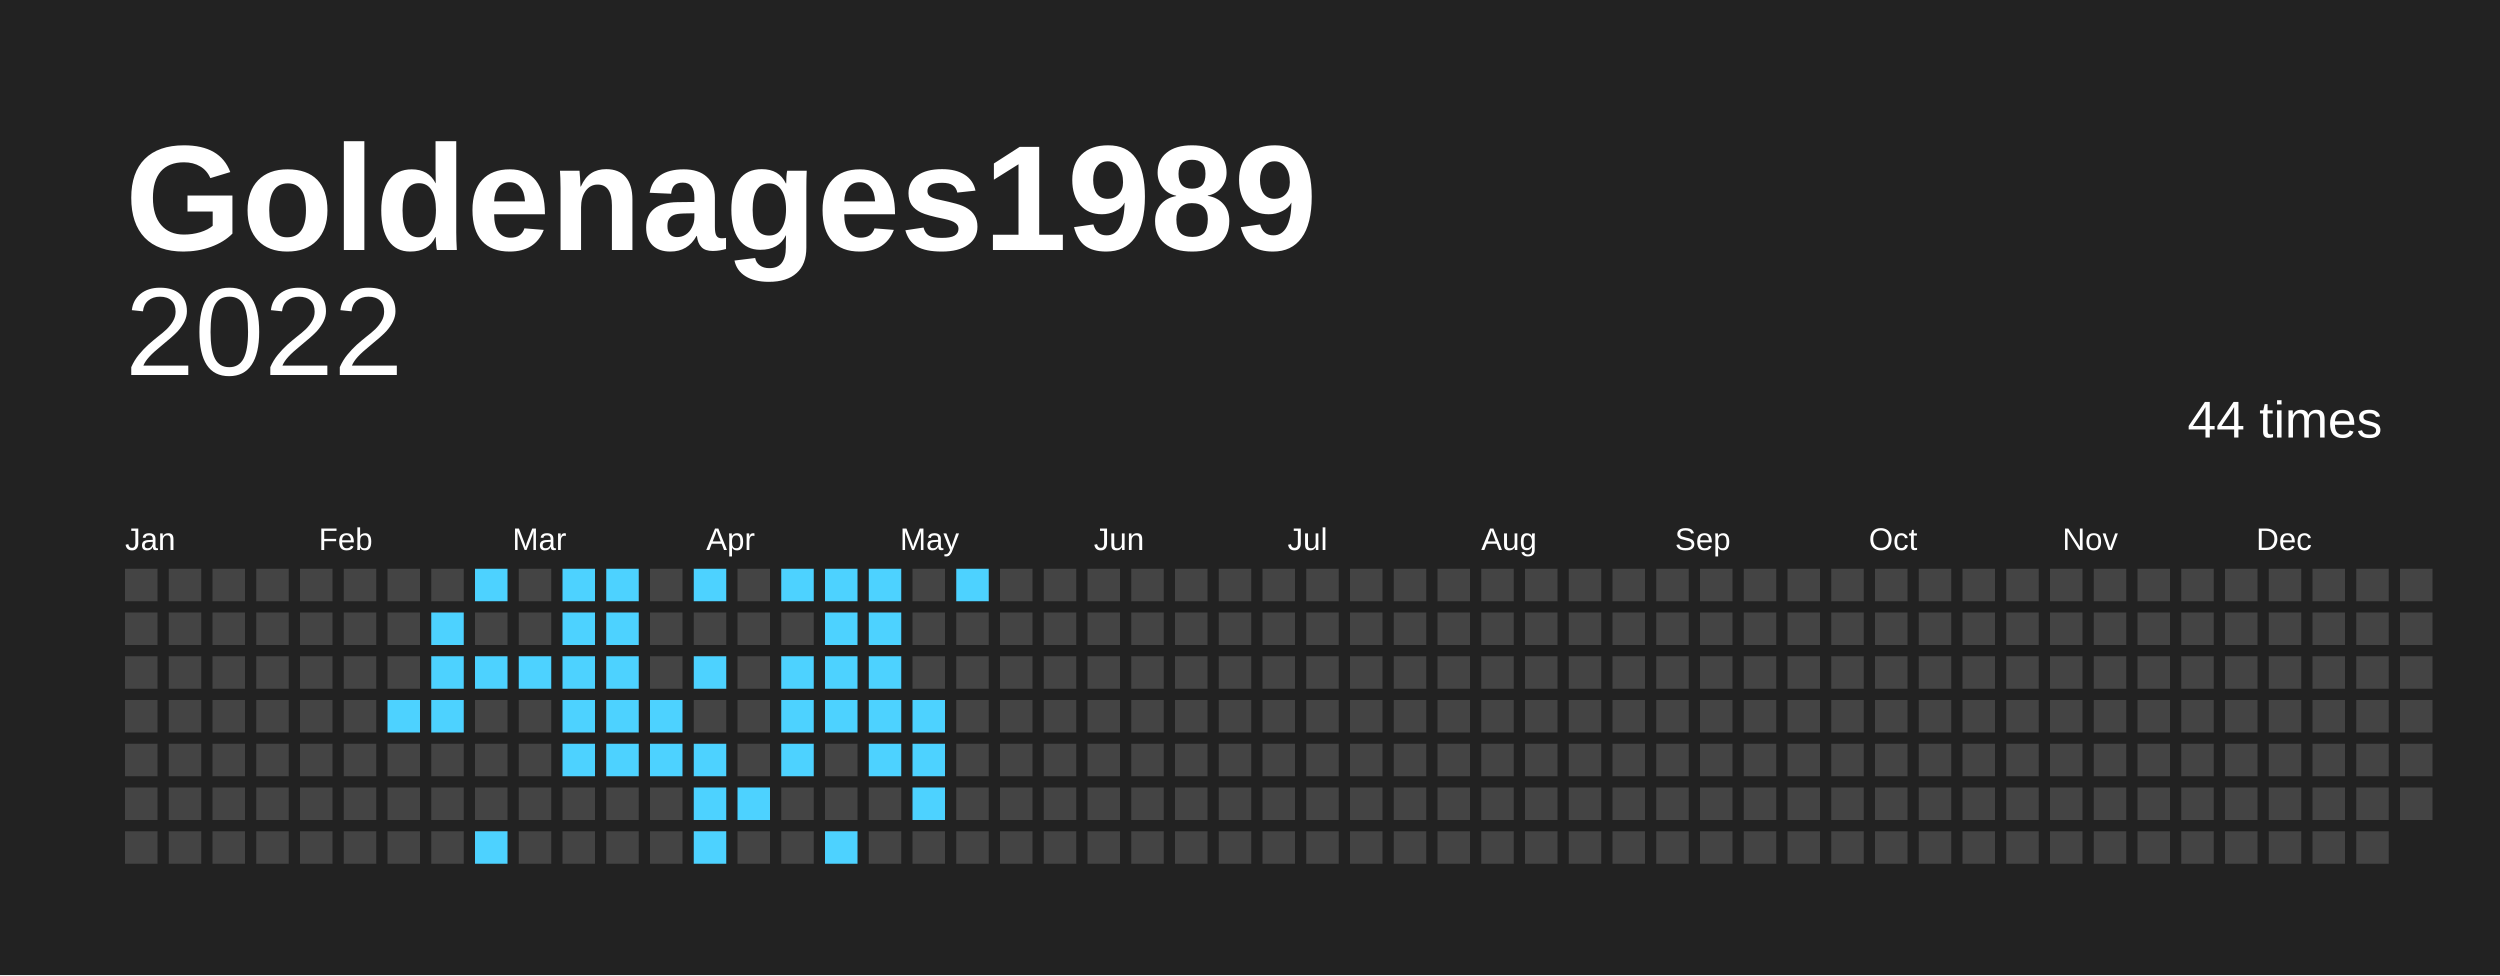
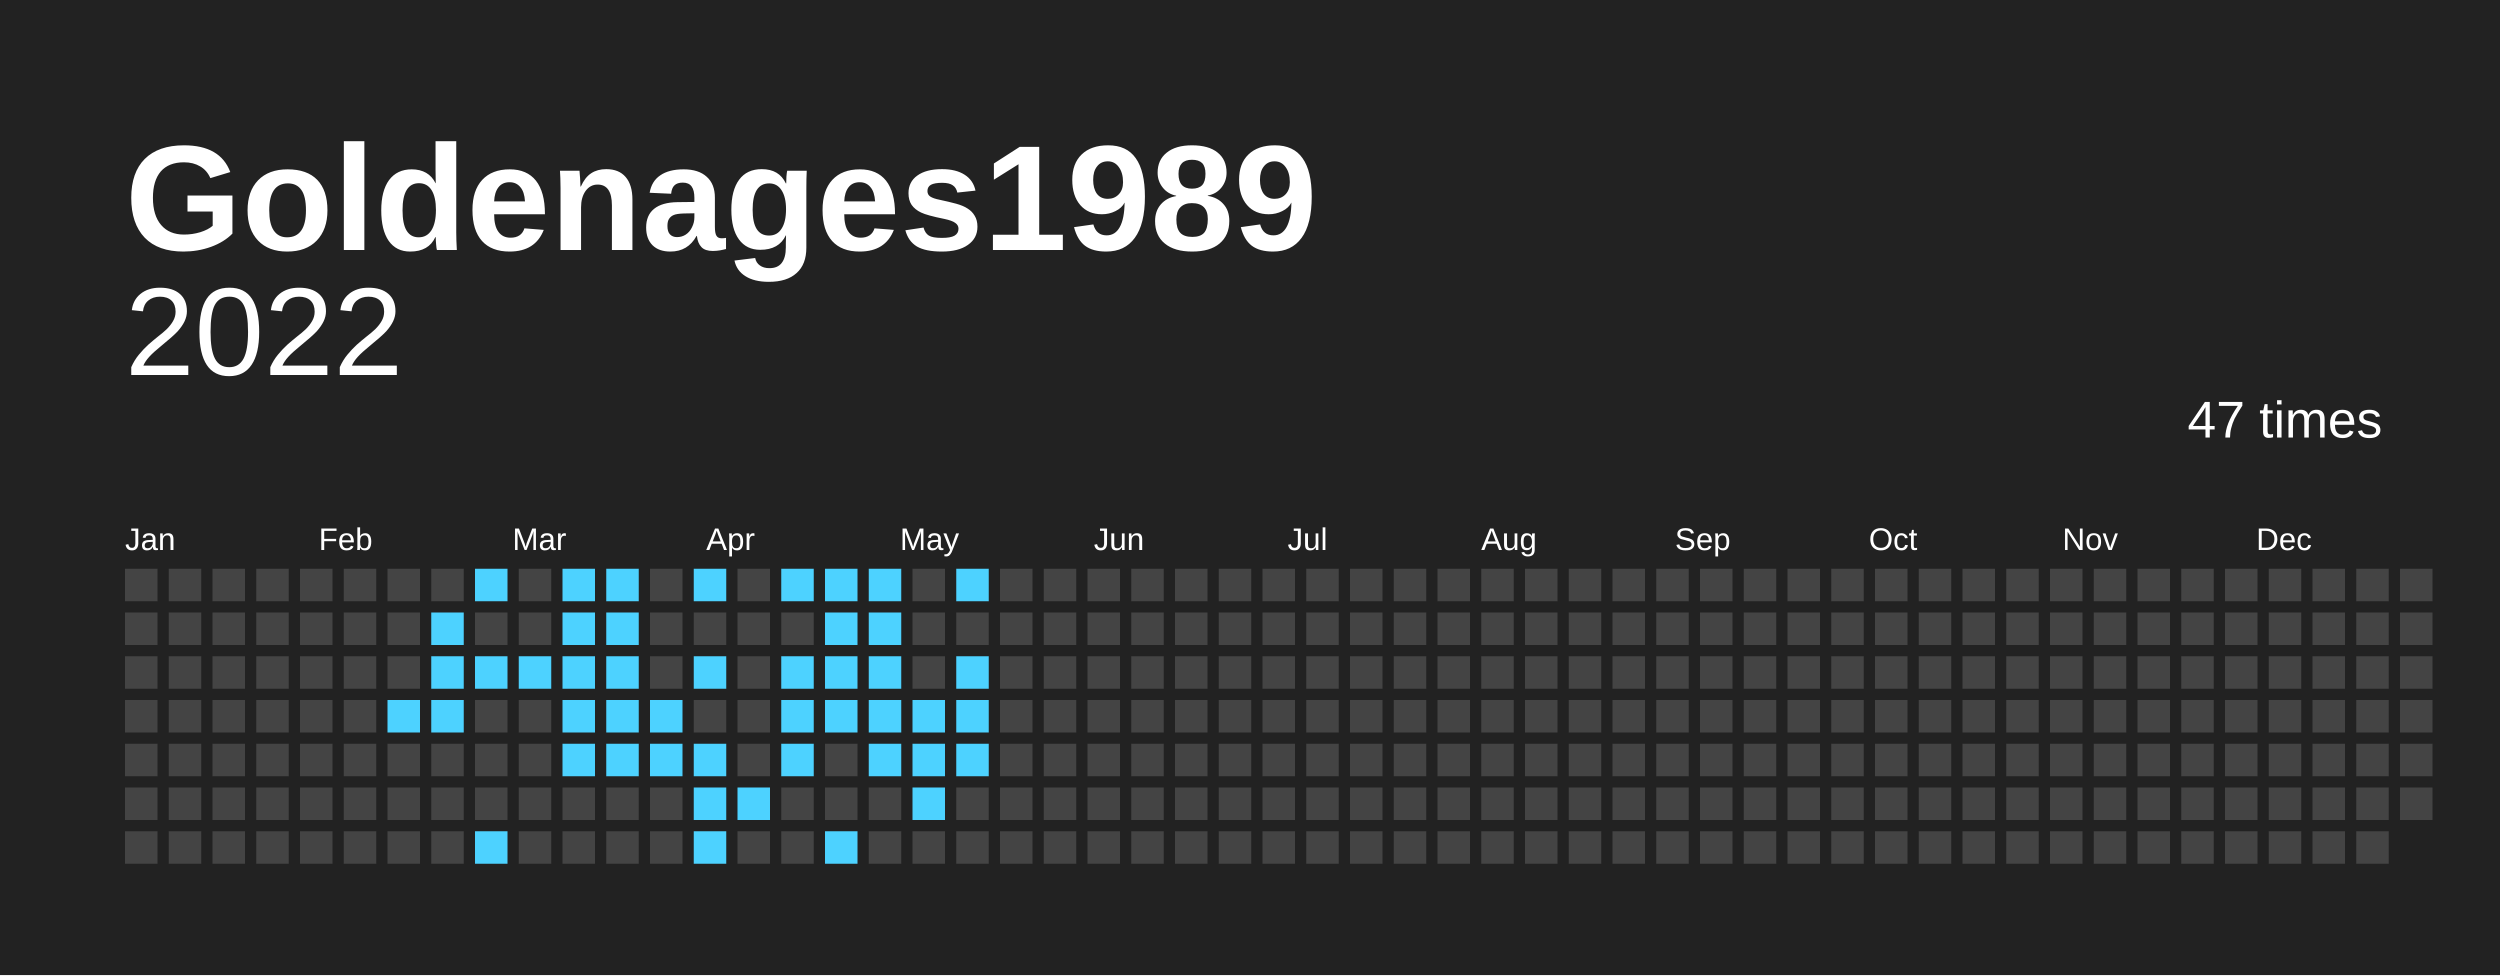
<svg xmlns="http://www.w3.org/2000/svg" baseProfile="full" height="78mm" version="1.1" viewBox="0,0,200,78" width="200mm">
  <defs />
  <rect fill="#222222" height="78" width="200" x="0" y="0" />
  <text fill="#FFFFFF" style="font-size:12px; font-family:Arial; font-weight:bold;" x="10" y="20">Goldenages1989</text>
  <text alignment-baseline="hanging" fill="#FFFFFF" style="font-size:10.0px; font-family:Arial;" x="10" y="30">2022</text>
-   <text alignment-baseline="hanging" fill="#FFFFFF" style="font-size:4.125px; font-family:Arial;" x="175" y="35">44 times</text>
+   <text alignment-baseline="hanging" fill="#FFFFFF" style="font-size:4.125px; font-family:Arial;" x="175" y="35">47 times</text>
  <text fill="#FFFFFF" style="font-size:2.5px; font-family:Arial" x="10.0" y="44">Jan</text>
  <text fill="#FFFFFF" style="font-size:2.5px; font-family:Arial" x="25.5" y="44">Feb</text>
  <text fill="#FFFFFF" style="font-size:2.5px; font-family:Arial" x="41.0" y="44">Mar</text>
  <text fill="#FFFFFF" style="font-size:2.5px; font-family:Arial" x="56.5" y="44">Apr</text>
  <text fill="#FFFFFF" style="font-size:2.5px; font-family:Arial" x="72.0" y="44">May</text>
  <text fill="#FFFFFF" style="font-size:2.5px; font-family:Arial" x="87.5" y="44">Jun</text>
  <text fill="#FFFFFF" style="font-size:2.5px; font-family:Arial" x="103.0" y="44">Jul</text>
  <text fill="#FFFFFF" style="font-size:2.5px; font-family:Arial" x="118.5" y="44">Aug</text>
  <text fill="#FFFFFF" style="font-size:2.5px; font-family:Arial" x="134.0" y="44">Sep</text>
  <text fill="#FFFFFF" style="font-size:2.5px; font-family:Arial" x="149.5" y="44">Oct</text>
  <text fill="#FFFFFF" style="font-size:2.5px; font-family:Arial" x="165.0" y="44">Nov</text>
  <text fill="#FFFFFF" style="font-size:2.5px; font-family:Arial" x="180.5" y="44">Dec</text>
  <rect fill="#444444" height="2.6" width="2.6" x="10.0" y="45.5" />
  <rect fill="#444444" height="2.6" width="2.6" x="10.0" y="49.0" />
  <rect fill="#444444" height="2.6" width="2.6" x="10.0" y="52.5" />
  <rect fill="#444444" height="2.6" width="2.6" x="10.0" y="56.0" />
  <rect fill="#444444" height="2.6" width="2.6" x="10.0" y="59.5" />
  <rect fill="#444444" height="2.6" width="2.6" x="10.0" y="63.0" />
  <rect fill="#444444" height="2.6" width="2.6" x="10.0" y="66.5" />
  <rect fill="#444444" height="2.6" width="2.6" x="13.5" y="45.5" />
  <rect fill="#444444" height="2.6" width="2.6" x="13.5" y="49.0" />
  <rect fill="#444444" height="2.6" width="2.6" x="13.5" y="52.5" />
  <rect fill="#444444" height="2.6" width="2.6" x="13.5" y="56.0" />
  <rect fill="#444444" height="2.6" width="2.6" x="13.5" y="59.5" />
  <rect fill="#444444" height="2.6" width="2.6" x="13.5" y="63.0" />
  <rect fill="#444444" height="2.6" width="2.6" x="13.5" y="66.5" />
  <rect fill="#444444" height="2.6" width="2.6" x="17.0" y="45.5" />
  <rect fill="#444444" height="2.6" width="2.6" x="17.0" y="49.0" />
  <rect fill="#444444" height="2.6" width="2.6" x="17.0" y="52.5" />
  <rect fill="#444444" height="2.6" width="2.6" x="17.0" y="56.0" />
  <rect fill="#444444" height="2.6" width="2.6" x="17.0" y="59.5" />
  <rect fill="#444444" height="2.6" width="2.6" x="17.0" y="63.0" />
  <rect fill="#444444" height="2.6" width="2.6" x="17.0" y="66.5" />
  <rect fill="#444444" height="2.6" width="2.6" x="20.5" y="45.5" />
  <rect fill="#444444" height="2.6" width="2.6" x="20.5" y="49.0" />
  <rect fill="#444444" height="2.6" width="2.6" x="20.5" y="52.5" />
  <rect fill="#444444" height="2.6" width="2.6" x="20.5" y="56.0" />
  <rect fill="#444444" height="2.6" width="2.6" x="20.5" y="59.5" />
  <rect fill="#444444" height="2.6" width="2.6" x="20.5" y="63.0" />
  <rect fill="#444444" height="2.6" width="2.6" x="20.5" y="66.5" />
  <rect fill="#444444" height="2.6" width="2.6" x="24.0" y="45.5" />
  <rect fill="#444444" height="2.6" width="2.6" x="24.0" y="49.0" />
  <rect fill="#444444" height="2.6" width="2.6" x="24.0" y="52.5" />
  <rect fill="#444444" height="2.6" width="2.6" x="24.0" y="56.0" />
  <rect fill="#444444" height="2.6" width="2.6" x="24.0" y="59.5" />
  <rect fill="#444444" height="2.6" width="2.6" x="24.0" y="63.0" />
  <rect fill="#444444" height="2.6" width="2.6" x="24.0" y="66.5" />
  <rect fill="#444444" height="2.6" width="2.6" x="27.5" y="45.5" />
  <rect fill="#444444" height="2.6" width="2.6" x="27.5" y="49.0" />
  <rect fill="#444444" height="2.6" width="2.6" x="27.5" y="52.5" />
  <rect fill="#444444" height="2.6" width="2.6" x="27.5" y="56.0" />
  <rect fill="#444444" height="2.6" width="2.6" x="27.5" y="59.5" />
  <rect fill="#444444" height="2.6" width="2.6" x="27.5" y="63.0" />
  <rect fill="#444444" height="2.6" width="2.6" x="27.5" y="66.5" />
  <rect fill="#444444" height="2.6" width="2.6" x="31.0" y="45.5" />
  <rect fill="#444444" height="2.6" width="2.6" x="31.0" y="49.0" />
  <rect fill="#444444" height="2.6" width="2.6" x="31.0" y="52.5" />
  <rect fill="#4DD2FF" height="2.6" width="2.6" x="31.0" y="56.0" />
  <rect fill="#444444" height="2.6" width="2.6" x="31.0" y="59.5" />
  <rect fill="#444444" height="2.6" width="2.6" x="31.0" y="63.0" />
  <rect fill="#444444" height="2.6" width="2.6" x="31.0" y="66.5" />
  <rect fill="#444444" height="2.6" width="2.6" x="34.5" y="45.5" />
  <rect fill="#4DD2FF" height="2.6" width="2.6" x="34.5" y="49.0" />
  <rect fill="#4DD2FF" height="2.6" width="2.6" x="34.5" y="52.5" />
  <rect fill="#4DD2FF" height="2.6" width="2.6" x="34.5" y="56.0" />
  <rect fill="#444444" height="2.6" width="2.6" x="34.5" y="59.5" />
  <rect fill="#444444" height="2.6" width="2.6" x="34.5" y="63.0" />
  <rect fill="#444444" height="2.6" width="2.6" x="34.5" y="66.5" />
  <rect fill="#4DD2FF" height="2.6" width="2.6" x="38.0" y="45.5" />
  <rect fill="#444444" height="2.6" width="2.6" x="38.0" y="49.0" />
  <rect fill="#4DD2FF" height="2.6" width="2.6" x="38.0" y="52.5" />
  <rect fill="#444444" height="2.6" width="2.6" x="38.0" y="56.0" />
  <rect fill="#444444" height="2.6" width="2.6" x="38.0" y="59.5" />
  <rect fill="#444444" height="2.6" width="2.6" x="38.0" y="63.0" />
  <rect fill="#4DD2FF" height="2.6" width="2.6" x="38.0" y="66.5" />
  <rect fill="#444444" height="2.6" width="2.6" x="41.5" y="45.5" />
  <rect fill="#444444" height="2.6" width="2.6" x="41.5" y="49.0" />
  <rect fill="#4DD2FF" height="2.6" width="2.6" x="41.5" y="52.5" />
  <rect fill="#444444" height="2.6" width="2.6" x="41.5" y="56.0" />
  <rect fill="#444444" height="2.6" width="2.6" x="41.5" y="59.5" />
  <rect fill="#444444" height="2.6" width="2.6" x="41.5" y="63.0" />
  <rect fill="#444444" height="2.6" width="2.6" x="41.5" y="66.5" />
  <rect fill="#4DD2FF" height="2.6" width="2.6" x="45.0" y="45.5" />
  <rect fill="#4DD2FF" height="2.6" width="2.6" x="45.0" y="49.0" />
  <rect fill="#4DD2FF" height="2.6" width="2.6" x="45.0" y="52.5" />
  <rect fill="#4DD2FF" height="2.6" width="2.6" x="45.0" y="56.0" />
  <rect fill="#4DD2FF" height="2.6" width="2.6" x="45.0" y="59.5" />
  <rect fill="#444444" height="2.6" width="2.6" x="45.0" y="63.0" />
  <rect fill="#444444" height="2.6" width="2.6" x="45.0" y="66.5" />
  <rect fill="#4DD2FF" height="2.6" width="2.6" x="48.5" y="45.5" />
  <rect fill="#4DD2FF" height="2.6" width="2.6" x="48.5" y="49.0" />
  <rect fill="#4DD2FF" height="2.6" width="2.6" x="48.5" y="52.5" />
  <rect fill="#4DD2FF" height="2.6" width="2.6" x="48.5" y="56.0" />
  <rect fill="#4DD2FF" height="2.6" width="2.6" x="48.5" y="59.5" />
  <rect fill="#444444" height="2.6" width="2.6" x="48.5" y="63.0" />
  <rect fill="#444444" height="2.6" width="2.6" x="48.5" y="66.5" />
  <rect fill="#444444" height="2.6" width="2.6" x="52.0" y="45.5" />
  <rect fill="#444444" height="2.6" width="2.6" x="52.0" y="49.0" />
  <rect fill="#444444" height="2.6" width="2.6" x="52.0" y="52.5" />
  <rect fill="#4DD2FF" height="2.6" width="2.6" x="52.0" y="56.0" />
  <rect fill="#4DD2FF" height="2.6" width="2.6" x="52.0" y="59.5" />
  <rect fill="#444444" height="2.6" width="2.6" x="52.0" y="63.0" />
  <rect fill="#444444" height="2.6" width="2.6" x="52.0" y="66.5" />
  <rect fill="#4DD2FF" height="2.6" width="2.6" x="55.5" y="45.5" />
  <rect fill="#444444" height="2.6" width="2.6" x="55.5" y="49.0" />
  <rect fill="#4DD2FF" height="2.6" width="2.6" x="55.5" y="52.5" />
  <rect fill="#444444" height="2.6" width="2.6" x="55.5" y="56.0" />
  <rect fill="#4DD2FF" height="2.6" width="2.6" x="55.5" y="59.5" />
  <rect fill="#4DD2FF" height="2.6" width="2.6" x="55.5" y="63.0" />
  <rect fill="#4DD2FF" height="2.6" width="2.6" x="55.5" y="66.5" />
  <rect fill="#444444" height="2.6" width="2.6" x="59.0" y="45.5" />
  <rect fill="#444444" height="2.6" width="2.6" x="59.0" y="49.0" />
  <rect fill="#444444" height="2.6" width="2.6" x="59.0" y="52.5" />
  <rect fill="#444444" height="2.6" width="2.6" x="59.0" y="56.0" />
  <rect fill="#444444" height="2.6" width="2.6" x="59.0" y="59.5" />
  <rect fill="#4DD2FF" height="2.6" width="2.6" x="59.0" y="63.0" />
  <rect fill="#444444" height="2.6" width="2.6" x="59.0" y="66.5" />
  <rect fill="#4DD2FF" height="2.6" width="2.6" x="62.5" y="45.5" />
  <rect fill="#444444" height="2.6" width="2.6" x="62.5" y="49.0" />
  <rect fill="#4DD2FF" height="2.6" width="2.6" x="62.5" y="52.5" />
  <rect fill="#4DD2FF" height="2.6" width="2.6" x="62.5" y="56.0" />
  <rect fill="#4DD2FF" height="2.6" width="2.6" x="62.5" y="59.5" />
  <rect fill="#444444" height="2.6" width="2.6" x="62.5" y="63.0" />
  <rect fill="#444444" height="2.6" width="2.6" x="62.5" y="66.5" />
  <rect fill="#4DD2FF" height="2.6" width="2.6" x="66.0" y="45.5" />
  <rect fill="#4DD2FF" height="2.6" width="2.6" x="66.0" y="49.0" />
  <rect fill="#4DD2FF" height="2.6" width="2.6" x="66.0" y="52.5" />
  <rect fill="#4DD2FF" height="2.6" width="2.6" x="66.0" y="56.0" />
  <rect fill="#444444" height="2.6" width="2.6" x="66.0" y="59.5" />
  <rect fill="#444444" height="2.6" width="2.6" x="66.0" y="63.0" />
  <rect fill="#4DD2FF" height="2.6" width="2.6" x="66.0" y="66.5" />
  <rect fill="#4DD2FF" height="2.6" width="2.6" x="69.5" y="45.5" />
  <rect fill="#4DD2FF" height="2.6" width="2.6" x="69.5" y="49.0" />
  <rect fill="#4DD2FF" height="2.6" width="2.6" x="69.5" y="52.5" />
  <rect fill="#4DD2FF" height="2.6" width="2.6" x="69.5" y="56.0" />
  <rect fill="#4DD2FF" height="2.6" width="2.6" x="69.5" y="59.5" />
  <rect fill="#444444" height="2.6" width="2.6" x="69.5" y="63.0" />
  <rect fill="#444444" height="2.6" width="2.6" x="69.5" y="66.5" />
  <rect fill="#444444" height="2.6" width="2.6" x="73.0" y="45.5" />
  <rect fill="#444444" height="2.6" width="2.6" x="73.0" y="49.0" />
  <rect fill="#444444" height="2.6" width="2.6" x="73.0" y="52.5" />
  <rect fill="#4DD2FF" height="2.6" width="2.6" x="73.0" y="56.0" />
  <rect fill="#4DD2FF" height="2.6" width="2.6" x="73.0" y="59.5" />
  <rect fill="#4DD2FF" height="2.6" width="2.6" x="73.0" y="63.0" />
  <rect fill="#444444" height="2.6" width="2.6" x="73.0" y="66.5" />
  <rect fill="#4DD2FF" height="2.6" width="2.6" x="76.5" y="45.5" />
  <rect fill="#444444" height="2.6" width="2.6" x="76.5" y="49.0" />
-   <rect fill="#444444" height="2.6" width="2.6" x="76.5" y="52.5" />
-   <rect fill="#444444" height="2.6" width="2.6" x="76.5" y="56.0" />
-   <rect fill="#444444" height="2.6" width="2.6" x="76.5" y="59.5" />
+   <rect fill="#4DD2FF" height="2.6" width="2.6" x="76.5" y="52.5" />
+   <rect fill="#4DD2FF" height="2.6" width="2.6" x="76.5" y="56.0" />
+   <rect fill="#4DD2FF" height="2.6" width="2.6" x="76.5" y="59.5" />
  <rect fill="#444444" height="2.6" width="2.6" x="76.5" y="63.0" />
  <rect fill="#444444" height="2.6" width="2.6" x="76.5" y="66.5" />
  <rect fill="#444444" height="2.6" width="2.6" x="80.0" y="45.5" />
  <rect fill="#444444" height="2.6" width="2.6" x="80.0" y="49.0" />
  <rect fill="#444444" height="2.6" width="2.6" x="80.0" y="52.5" />
  <rect fill="#444444" height="2.6" width="2.6" x="80.0" y="56.0" />
  <rect fill="#444444" height="2.6" width="2.6" x="80.0" y="59.5" />
  <rect fill="#444444" height="2.6" width="2.6" x="80.0" y="63.0" />
  <rect fill="#444444" height="2.6" width="2.6" x="80.0" y="66.5" />
  <rect fill="#444444" height="2.6" width="2.6" x="83.5" y="45.5" />
  <rect fill="#444444" height="2.6" width="2.6" x="83.5" y="49.0" />
  <rect fill="#444444" height="2.6" width="2.6" x="83.5" y="52.5" />
  <rect fill="#444444" height="2.6" width="2.6" x="83.5" y="56.0" />
  <rect fill="#444444" height="2.6" width="2.6" x="83.5" y="59.5" />
  <rect fill="#444444" height="2.6" width="2.6" x="83.5" y="63.0" />
  <rect fill="#444444" height="2.6" width="2.6" x="83.5" y="66.5" />
  <rect fill="#444444" height="2.6" width="2.6" x="87.0" y="45.5" />
  <rect fill="#444444" height="2.6" width="2.6" x="87.0" y="49.0" />
  <rect fill="#444444" height="2.6" width="2.6" x="87.0" y="52.5" />
  <rect fill="#444444" height="2.6" width="2.6" x="87.0" y="56.0" />
  <rect fill="#444444" height="2.6" width="2.6" x="87.0" y="59.5" />
  <rect fill="#444444" height="2.6" width="2.6" x="87.0" y="63.0" />
  <rect fill="#444444" height="2.6" width="2.6" x="87.0" y="66.5" />
  <rect fill="#444444" height="2.6" width="2.6" x="90.5" y="45.5" />
  <rect fill="#444444" height="2.6" width="2.6" x="90.5" y="49.0" />
  <rect fill="#444444" height="2.6" width="2.6" x="90.5" y="52.5" />
  <rect fill="#444444" height="2.6" width="2.6" x="90.5" y="56.0" />
  <rect fill="#444444" height="2.6" width="2.6" x="90.5" y="59.5" />
  <rect fill="#444444" height="2.6" width="2.6" x="90.5" y="63.0" />
  <rect fill="#444444" height="2.6" width="2.6" x="90.5" y="66.5" />
  <rect fill="#444444" height="2.6" width="2.6" x="94.0" y="45.5" />
  <rect fill="#444444" height="2.6" width="2.6" x="94.0" y="49.0" />
  <rect fill="#444444" height="2.6" width="2.6" x="94.0" y="52.5" />
  <rect fill="#444444" height="2.6" width="2.6" x="94.0" y="56.0" />
  <rect fill="#444444" height="2.6" width="2.6" x="94.0" y="59.5" />
  <rect fill="#444444" height="2.6" width="2.6" x="94.0" y="63.0" />
  <rect fill="#444444" height="2.6" width="2.6" x="94.0" y="66.5" />
  <rect fill="#444444" height="2.6" width="2.6" x="97.5" y="45.5" />
  <rect fill="#444444" height="2.6" width="2.6" x="97.5" y="49.0" />
  <rect fill="#444444" height="2.6" width="2.6" x="97.5" y="52.5" />
  <rect fill="#444444" height="2.6" width="2.6" x="97.5" y="56.0" />
  <rect fill="#444444" height="2.6" width="2.6" x="97.5" y="59.5" />
  <rect fill="#444444" height="2.6" width="2.6" x="97.5" y="63.0" />
  <rect fill="#444444" height="2.6" width="2.6" x="97.5" y="66.5" />
  <rect fill="#444444" height="2.6" width="2.6" x="101.0" y="45.5" />
  <rect fill="#444444" height="2.6" width="2.6" x="101.0" y="49.0" />
  <rect fill="#444444" height="2.6" width="2.6" x="101.0" y="52.5" />
  <rect fill="#444444" height="2.6" width="2.6" x="101.0" y="56.0" />
  <rect fill="#444444" height="2.6" width="2.6" x="101.0" y="59.5" />
  <rect fill="#444444" height="2.6" width="2.6" x="101.0" y="63.0" />
  <rect fill="#444444" height="2.6" width="2.6" x="101.0" y="66.5" />
  <rect fill="#444444" height="2.6" width="2.6" x="104.5" y="45.5" />
  <rect fill="#444444" height="2.6" width="2.6" x="104.5" y="49.0" />
  <rect fill="#444444" height="2.6" width="2.6" x="104.5" y="52.5" />
  <rect fill="#444444" height="2.6" width="2.6" x="104.5" y="56.0" />
  <rect fill="#444444" height="2.6" width="2.6" x="104.5" y="59.5" />
  <rect fill="#444444" height="2.6" width="2.6" x="104.5" y="63.0" />
  <rect fill="#444444" height="2.6" width="2.6" x="104.5" y="66.5" />
  <rect fill="#444444" height="2.6" width="2.6" x="108.0" y="45.5" />
  <rect fill="#444444" height="2.6" width="2.6" x="108.0" y="49.0" />
  <rect fill="#444444" height="2.6" width="2.6" x="108.0" y="52.5" />
  <rect fill="#444444" height="2.6" width="2.6" x="108.0" y="56.0" />
  <rect fill="#444444" height="2.6" width="2.6" x="108.0" y="59.5" />
  <rect fill="#444444" height="2.6" width="2.6" x="108.0" y="63.0" />
  <rect fill="#444444" height="2.6" width="2.6" x="108.0" y="66.5" />
  <rect fill="#444444" height="2.6" width="2.6" x="111.5" y="45.5" />
  <rect fill="#444444" height="2.6" width="2.6" x="111.5" y="49.0" />
  <rect fill="#444444" height="2.6" width="2.6" x="111.5" y="52.5" />
  <rect fill="#444444" height="2.6" width="2.6" x="111.5" y="56.0" />
  <rect fill="#444444" height="2.6" width="2.6" x="111.5" y="59.5" />
  <rect fill="#444444" height="2.6" width="2.6" x="111.5" y="63.0" />
  <rect fill="#444444" height="2.6" width="2.6" x="111.5" y="66.5" />
  <rect fill="#444444" height="2.6" width="2.6" x="115.0" y="45.5" />
  <rect fill="#444444" height="2.6" width="2.6" x="115.0" y="49.0" />
  <rect fill="#444444" height="2.6" width="2.6" x="115.0" y="52.5" />
  <rect fill="#444444" height="2.6" width="2.6" x="115.0" y="56.0" />
  <rect fill="#444444" height="2.6" width="2.6" x="115.0" y="59.5" />
  <rect fill="#444444" height="2.6" width="2.6" x="115.0" y="63.0" />
  <rect fill="#444444" height="2.6" width="2.6" x="115.0" y="66.5" />
  <rect fill="#444444" height="2.6" width="2.6" x="118.5" y="45.5" />
  <rect fill="#444444" height="2.6" width="2.6" x="118.5" y="49.0" />
  <rect fill="#444444" height="2.6" width="2.6" x="118.5" y="52.5" />
  <rect fill="#444444" height="2.6" width="2.6" x="118.5" y="56.0" />
  <rect fill="#444444" height="2.6" width="2.6" x="118.5" y="59.5" />
  <rect fill="#444444" height="2.6" width="2.6" x="118.5" y="63.0" />
  <rect fill="#444444" height="2.6" width="2.6" x="118.5" y="66.5" />
  <rect fill="#444444" height="2.6" width="2.6" x="122.0" y="45.5" />
  <rect fill="#444444" height="2.6" width="2.6" x="122.0" y="49.0" />
  <rect fill="#444444" height="2.6" width="2.6" x="122.0" y="52.5" />
  <rect fill="#444444" height="2.6" width="2.6" x="122.0" y="56.0" />
  <rect fill="#444444" height="2.6" width="2.6" x="122.0" y="59.5" />
  <rect fill="#444444" height="2.6" width="2.6" x="122.0" y="63.0" />
  <rect fill="#444444" height="2.6" width="2.6" x="122.0" y="66.5" />
  <rect fill="#444444" height="2.6" width="2.6" x="125.5" y="45.5" />
  <rect fill="#444444" height="2.6" width="2.6" x="125.5" y="49.0" />
  <rect fill="#444444" height="2.6" width="2.6" x="125.5" y="52.5" />
  <rect fill="#444444" height="2.6" width="2.6" x="125.5" y="56.0" />
  <rect fill="#444444" height="2.6" width="2.6" x="125.5" y="59.5" />
  <rect fill="#444444" height="2.6" width="2.6" x="125.5" y="63.0" />
  <rect fill="#444444" height="2.6" width="2.6" x="125.5" y="66.5" />
  <rect fill="#444444" height="2.6" width="2.6" x="129.0" y="45.5" />
  <rect fill="#444444" height="2.6" width="2.6" x="129.0" y="49.0" />
  <rect fill="#444444" height="2.6" width="2.6" x="129.0" y="52.5" />
  <rect fill="#444444" height="2.6" width="2.6" x="129.0" y="56.0" />
  <rect fill="#444444" height="2.6" width="2.6" x="129.0" y="59.5" />
  <rect fill="#444444" height="2.6" width="2.6" x="129.0" y="63.0" />
  <rect fill="#444444" height="2.6" width="2.6" x="129.0" y="66.5" />
  <rect fill="#444444" height="2.6" width="2.6" x="132.5" y="45.5" />
  <rect fill="#444444" height="2.6" width="2.6" x="132.5" y="49.0" />
  <rect fill="#444444" height="2.6" width="2.6" x="132.5" y="52.5" />
  <rect fill="#444444" height="2.6" width="2.6" x="132.5" y="56.0" />
  <rect fill="#444444" height="2.6" width="2.6" x="132.5" y="59.5" />
  <rect fill="#444444" height="2.6" width="2.6" x="132.5" y="63.0" />
  <rect fill="#444444" height="2.6" width="2.6" x="132.5" y="66.5" />
  <rect fill="#444444" height="2.6" width="2.6" x="136.0" y="45.5" />
  <rect fill="#444444" height="2.6" width="2.6" x="136.0" y="49.0" />
  <rect fill="#444444" height="2.6" width="2.6" x="136.0" y="52.5" />
  <rect fill="#444444" height="2.6" width="2.6" x="136.0" y="56.0" />
  <rect fill="#444444" height="2.6" width="2.6" x="136.0" y="59.5" />
  <rect fill="#444444" height="2.6" width="2.6" x="136.0" y="63.0" />
  <rect fill="#444444" height="2.6" width="2.6" x="136.0" y="66.5" />
  <rect fill="#444444" height="2.6" width="2.6" x="139.5" y="45.5" />
  <rect fill="#444444" height="2.6" width="2.6" x="139.5" y="49.0" />
  <rect fill="#444444" height="2.6" width="2.6" x="139.5" y="52.5" />
  <rect fill="#444444" height="2.6" width="2.6" x="139.5" y="56.0" />
  <rect fill="#444444" height="2.6" width="2.6" x="139.5" y="59.5" />
  <rect fill="#444444" height="2.6" width="2.6" x="139.5" y="63.0" />
  <rect fill="#444444" height="2.6" width="2.6" x="139.5" y="66.5" />
  <rect fill="#444444" height="2.6" width="2.6" x="143.0" y="45.5" />
  <rect fill="#444444" height="2.6" width="2.6" x="143.0" y="49.0" />
  <rect fill="#444444" height="2.6" width="2.6" x="143.0" y="52.5" />
  <rect fill="#444444" height="2.6" width="2.6" x="143.0" y="56.0" />
  <rect fill="#444444" height="2.6" width="2.6" x="143.0" y="59.5" />
  <rect fill="#444444" height="2.6" width="2.6" x="143.0" y="63.0" />
  <rect fill="#444444" height="2.6" width="2.6" x="143.0" y="66.5" />
  <rect fill="#444444" height="2.6" width="2.6" x="146.5" y="45.5" />
  <rect fill="#444444" height="2.6" width="2.6" x="146.5" y="49.0" />
  <rect fill="#444444" height="2.6" width="2.6" x="146.5" y="52.5" />
  <rect fill="#444444" height="2.6" width="2.6" x="146.5" y="56.0" />
  <rect fill="#444444" height="2.6" width="2.6" x="146.5" y="59.5" />
  <rect fill="#444444" height="2.6" width="2.6" x="146.5" y="63.0" />
  <rect fill="#444444" height="2.6" width="2.6" x="146.5" y="66.5" />
  <rect fill="#444444" height="2.6" width="2.6" x="150.0" y="45.5" />
  <rect fill="#444444" height="2.6" width="2.6" x="150.0" y="49.0" />
  <rect fill="#444444" height="2.6" width="2.6" x="150.0" y="52.5" />
  <rect fill="#444444" height="2.6" width="2.6" x="150.0" y="56.0" />
  <rect fill="#444444" height="2.6" width="2.6" x="150.0" y="59.5" />
  <rect fill="#444444" height="2.6" width="2.6" x="150.0" y="63.0" />
  <rect fill="#444444" height="2.6" width="2.6" x="150.0" y="66.5" />
  <rect fill="#444444" height="2.6" width="2.6" x="153.5" y="45.5" />
  <rect fill="#444444" height="2.6" width="2.6" x="153.5" y="49.0" />
  <rect fill="#444444" height="2.6" width="2.6" x="153.5" y="52.5" />
  <rect fill="#444444" height="2.6" width="2.6" x="153.5" y="56.0" />
  <rect fill="#444444" height="2.6" width="2.6" x="153.5" y="59.5" />
  <rect fill="#444444" height="2.6" width="2.6" x="153.5" y="63.0" />
  <rect fill="#444444" height="2.6" width="2.6" x="153.5" y="66.5" />
  <rect fill="#444444" height="2.6" width="2.6" x="157.0" y="45.5" />
  <rect fill="#444444" height="2.6" width="2.6" x="157.0" y="49.0" />
  <rect fill="#444444" height="2.6" width="2.6" x="157.0" y="52.5" />
  <rect fill="#444444" height="2.6" width="2.6" x="157.0" y="56.0" />
  <rect fill="#444444" height="2.6" width="2.6" x="157.0" y="59.5" />
  <rect fill="#444444" height="2.6" width="2.6" x="157.0" y="63.0" />
  <rect fill="#444444" height="2.6" width="2.6" x="157.0" y="66.5" />
  <rect fill="#444444" height="2.6" width="2.6" x="160.5" y="45.5" />
  <rect fill="#444444" height="2.6" width="2.6" x="160.5" y="49.0" />
  <rect fill="#444444" height="2.6" width="2.6" x="160.5" y="52.5" />
  <rect fill="#444444" height="2.6" width="2.6" x="160.5" y="56.0" />
  <rect fill="#444444" height="2.6" width="2.6" x="160.5" y="59.5" />
  <rect fill="#444444" height="2.6" width="2.6" x="160.5" y="63.0" />
  <rect fill="#444444" height="2.6" width="2.6" x="160.5" y="66.5" />
  <rect fill="#444444" height="2.6" width="2.6" x="164.0" y="45.5" />
  <rect fill="#444444" height="2.6" width="2.6" x="164.0" y="49.0" />
  <rect fill="#444444" height="2.6" width="2.6" x="164.0" y="52.5" />
  <rect fill="#444444" height="2.6" width="2.6" x="164.0" y="56.0" />
  <rect fill="#444444" height="2.6" width="2.6" x="164.0" y="59.5" />
  <rect fill="#444444" height="2.6" width="2.6" x="164.0" y="63.0" />
  <rect fill="#444444" height="2.6" width="2.6" x="164.0" y="66.5" />
  <rect fill="#444444" height="2.6" width="2.6" x="167.5" y="45.5" />
  <rect fill="#444444" height="2.6" width="2.6" x="167.5" y="49.0" />
  <rect fill="#444444" height="2.6" width="2.6" x="167.5" y="52.5" />
  <rect fill="#444444" height="2.6" width="2.6" x="167.5" y="56.0" />
  <rect fill="#444444" height="2.6" width="2.6" x="167.5" y="59.5" />
  <rect fill="#444444" height="2.6" width="2.6" x="167.5" y="63.0" />
  <rect fill="#444444" height="2.6" width="2.6" x="167.5" y="66.5" />
  <rect fill="#444444" height="2.6" width="2.6" x="171.0" y="45.5" />
  <rect fill="#444444" height="2.6" width="2.6" x="171.0" y="49.0" />
  <rect fill="#444444" height="2.6" width="2.6" x="171.0" y="52.5" />
  <rect fill="#444444" height="2.6" width="2.6" x="171.0" y="56.0" />
  <rect fill="#444444" height="2.6" width="2.6" x="171.0" y="59.5" />
  <rect fill="#444444" height="2.6" width="2.6" x="171.0" y="63.0" />
  <rect fill="#444444" height="2.6" width="2.6" x="171.0" y="66.5" />
  <rect fill="#444444" height="2.6" width="2.6" x="174.5" y="45.5" />
  <rect fill="#444444" height="2.6" width="2.6" x="174.5" y="49.0" />
  <rect fill="#444444" height="2.6" width="2.6" x="174.5" y="52.5" />
  <rect fill="#444444" height="2.6" width="2.6" x="174.5" y="56.0" />
  <rect fill="#444444" height="2.6" width="2.6" x="174.5" y="59.5" />
  <rect fill="#444444" height="2.6" width="2.6" x="174.5" y="63.0" />
  <rect fill="#444444" height="2.6" width="2.6" x="174.5" y="66.5" />
  <rect fill="#444444" height="2.6" width="2.6" x="178.0" y="45.5" />
  <rect fill="#444444" height="2.6" width="2.6" x="178.0" y="49.0" />
  <rect fill="#444444" height="2.6" width="2.6" x="178.0" y="52.5" />
  <rect fill="#444444" height="2.6" width="2.6" x="178.0" y="56.0" />
  <rect fill="#444444" height="2.6" width="2.6" x="178.0" y="59.5" />
  <rect fill="#444444" height="2.6" width="2.6" x="178.0" y="63.0" />
  <rect fill="#444444" height="2.6" width="2.6" x="178.0" y="66.5" />
  <rect fill="#444444" height="2.6" width="2.6" x="181.5" y="45.5" />
  <rect fill="#444444" height="2.6" width="2.6" x="181.5" y="49.0" />
  <rect fill="#444444" height="2.6" width="2.6" x="181.5" y="52.5" />
  <rect fill="#444444" height="2.6" width="2.6" x="181.5" y="56.0" />
  <rect fill="#444444" height="2.6" width="2.6" x="181.5" y="59.5" />
  <rect fill="#444444" height="2.6" width="2.6" x="181.5" y="63.0" />
  <rect fill="#444444" height="2.6" width="2.6" x="181.5" y="66.5" />
  <rect fill="#444444" height="2.6" width="2.6" x="185.0" y="45.5" />
  <rect fill="#444444" height="2.6" width="2.6" x="185.0" y="49.0" />
  <rect fill="#444444" height="2.6" width="2.6" x="185.0" y="52.5" />
  <rect fill="#444444" height="2.6" width="2.6" x="185.0" y="56.0" />
  <rect fill="#444444" height="2.6" width="2.6" x="185.0" y="59.5" />
  <rect fill="#444444" height="2.6" width="2.6" x="185.0" y="63.0" />
  <rect fill="#444444" height="2.6" width="2.6" x="185.0" y="66.5" />
  <rect fill="#444444" height="2.6" width="2.6" x="188.5" y="45.5" />
  <rect fill="#444444" height="2.6" width="2.6" x="188.5" y="49.0" />
  <rect fill="#444444" height="2.6" width="2.6" x="188.5" y="52.5" />
  <rect fill="#444444" height="2.6" width="2.6" x="188.5" y="56.0" />
  <rect fill="#444444" height="2.6" width="2.6" x="188.5" y="59.5" />
  <rect fill="#444444" height="2.6" width="2.6" x="188.5" y="63.0" />
  <rect fill="#444444" height="2.6" width="2.6" x="188.5" y="66.5" />
  <rect fill="#444444" height="2.6" width="2.6" x="192.0" y="45.5" />
  <rect fill="#444444" height="2.6" width="2.6" x="192.0" y="49.0" />
  <rect fill="#444444" height="2.6" width="2.6" x="192.0" y="52.5" />
  <rect fill="#444444" height="2.6" width="2.6" x="192.0" y="56.0" />
  <rect fill="#444444" height="2.6" width="2.6" x="192.0" y="59.5" />
  <rect fill="#444444" height="2.6" width="2.6" x="192.0" y="63.0" />
</svg>
